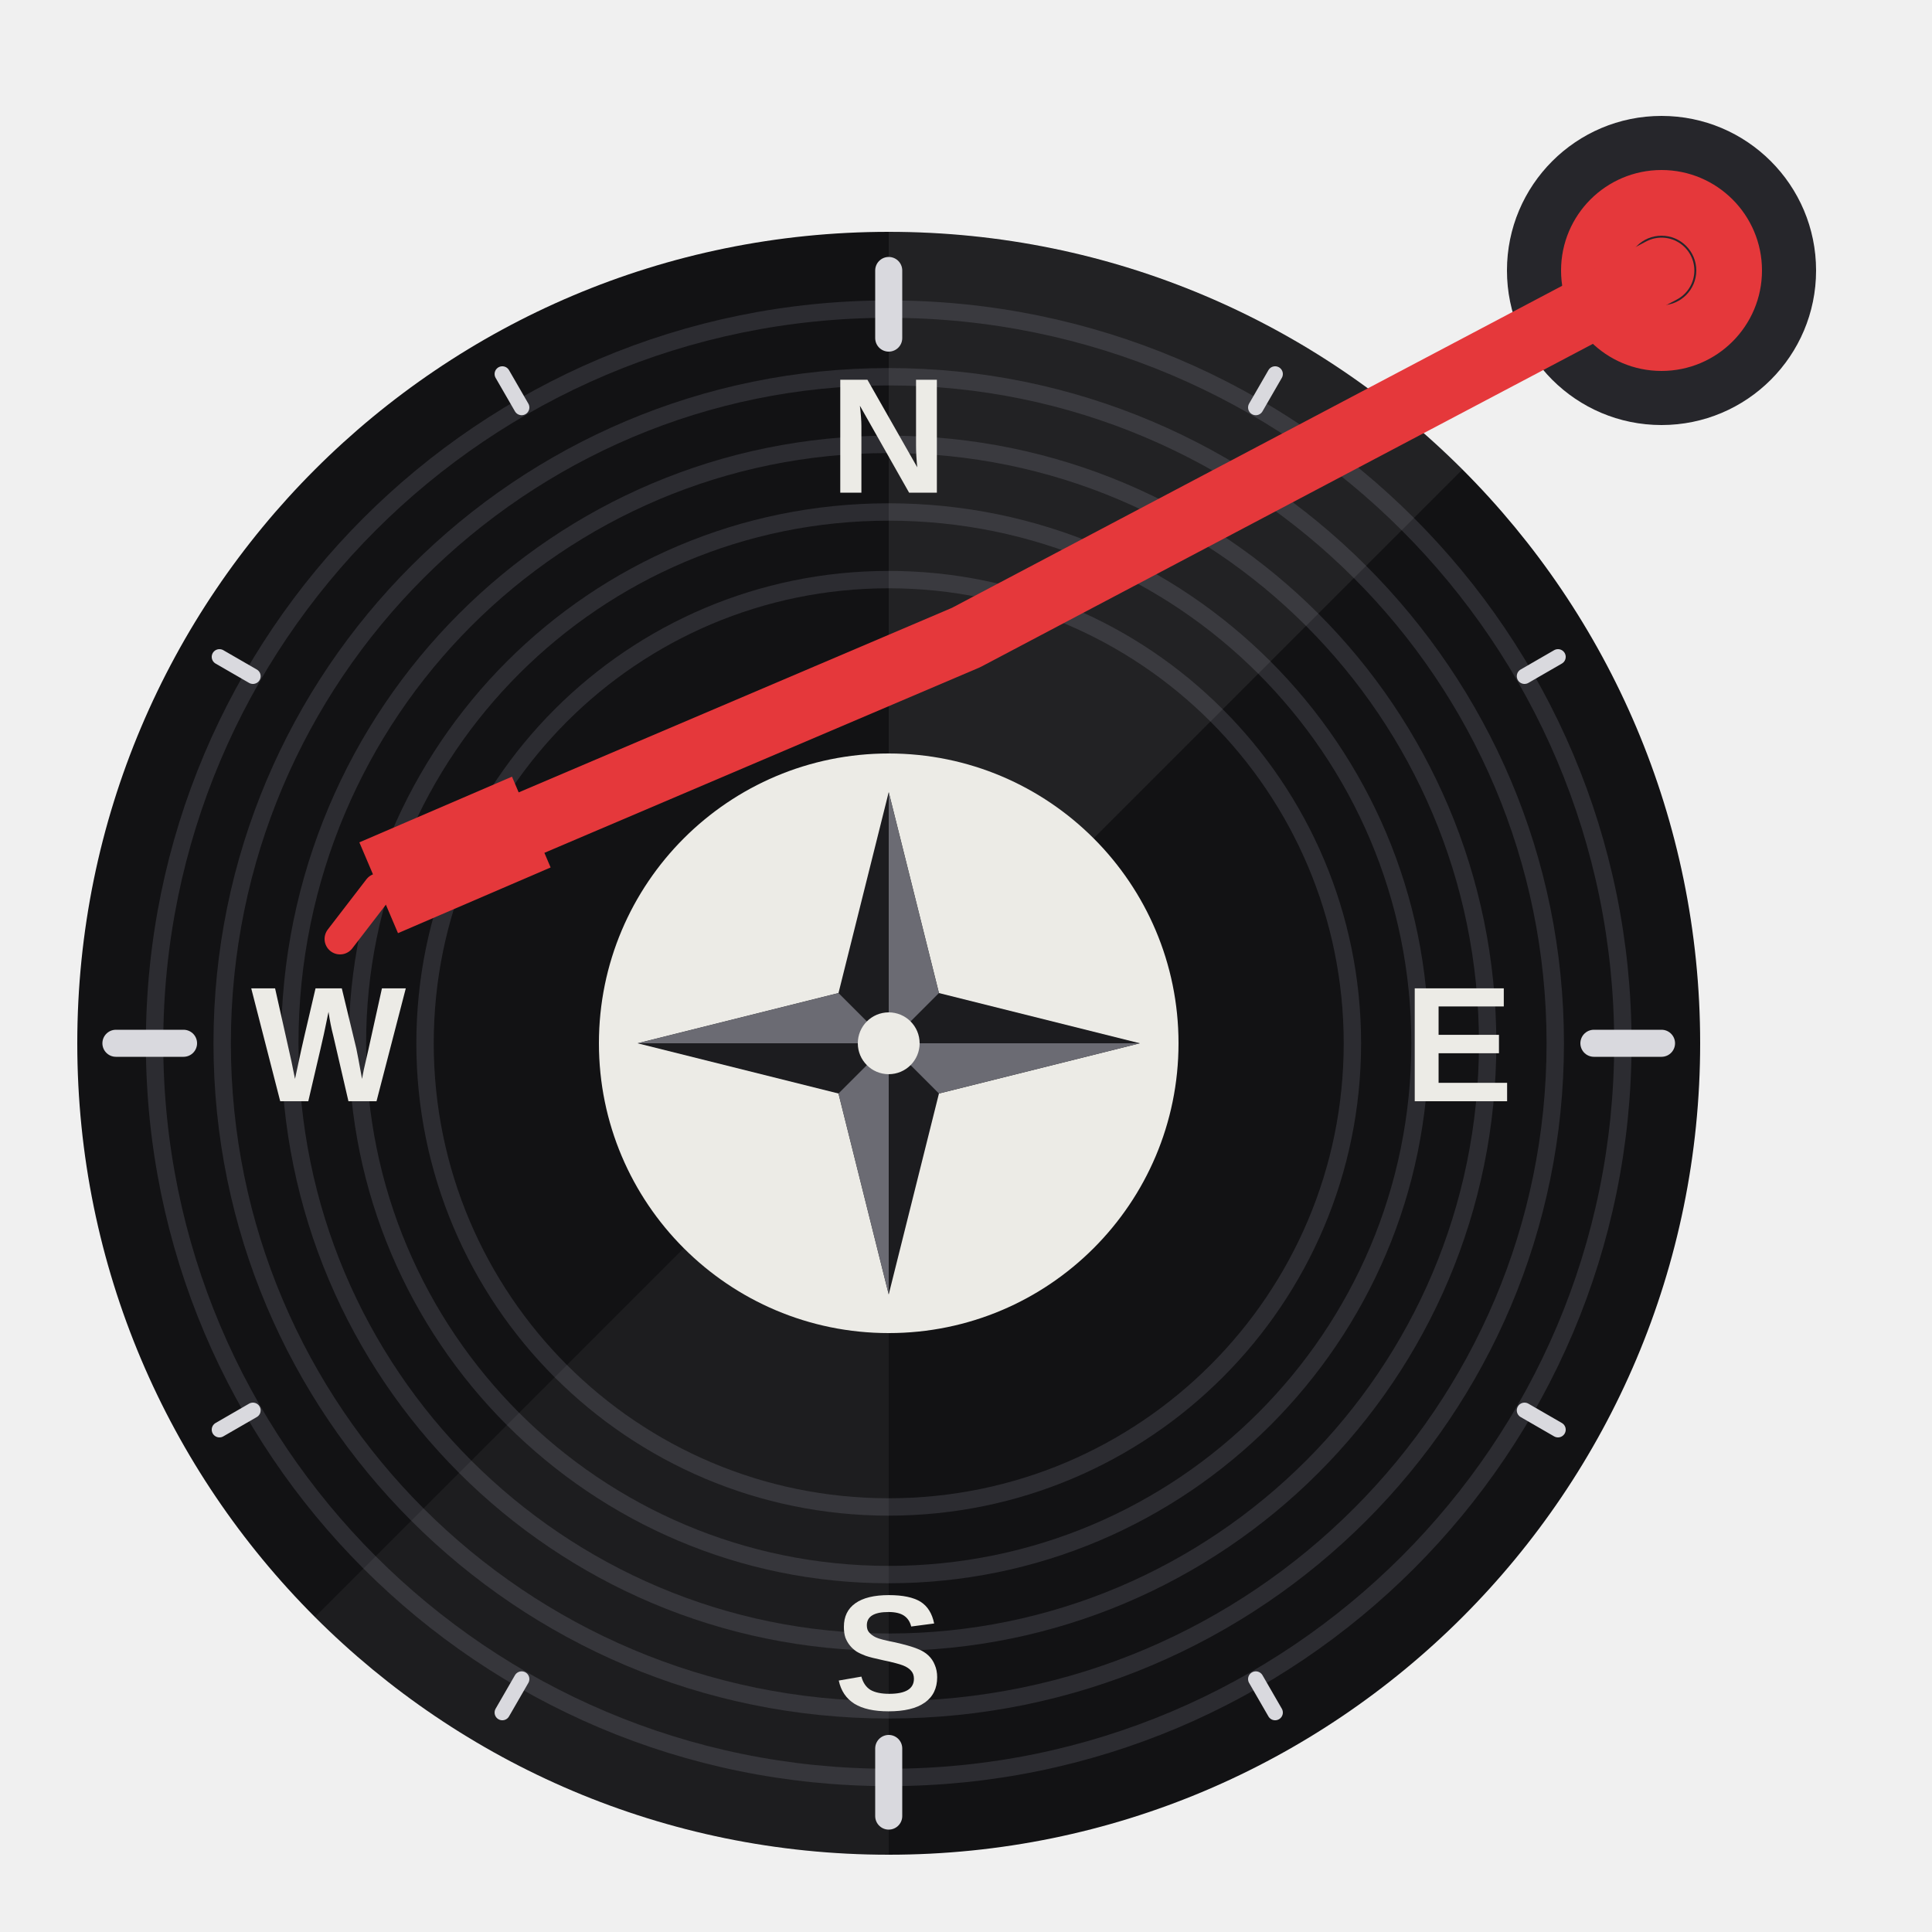
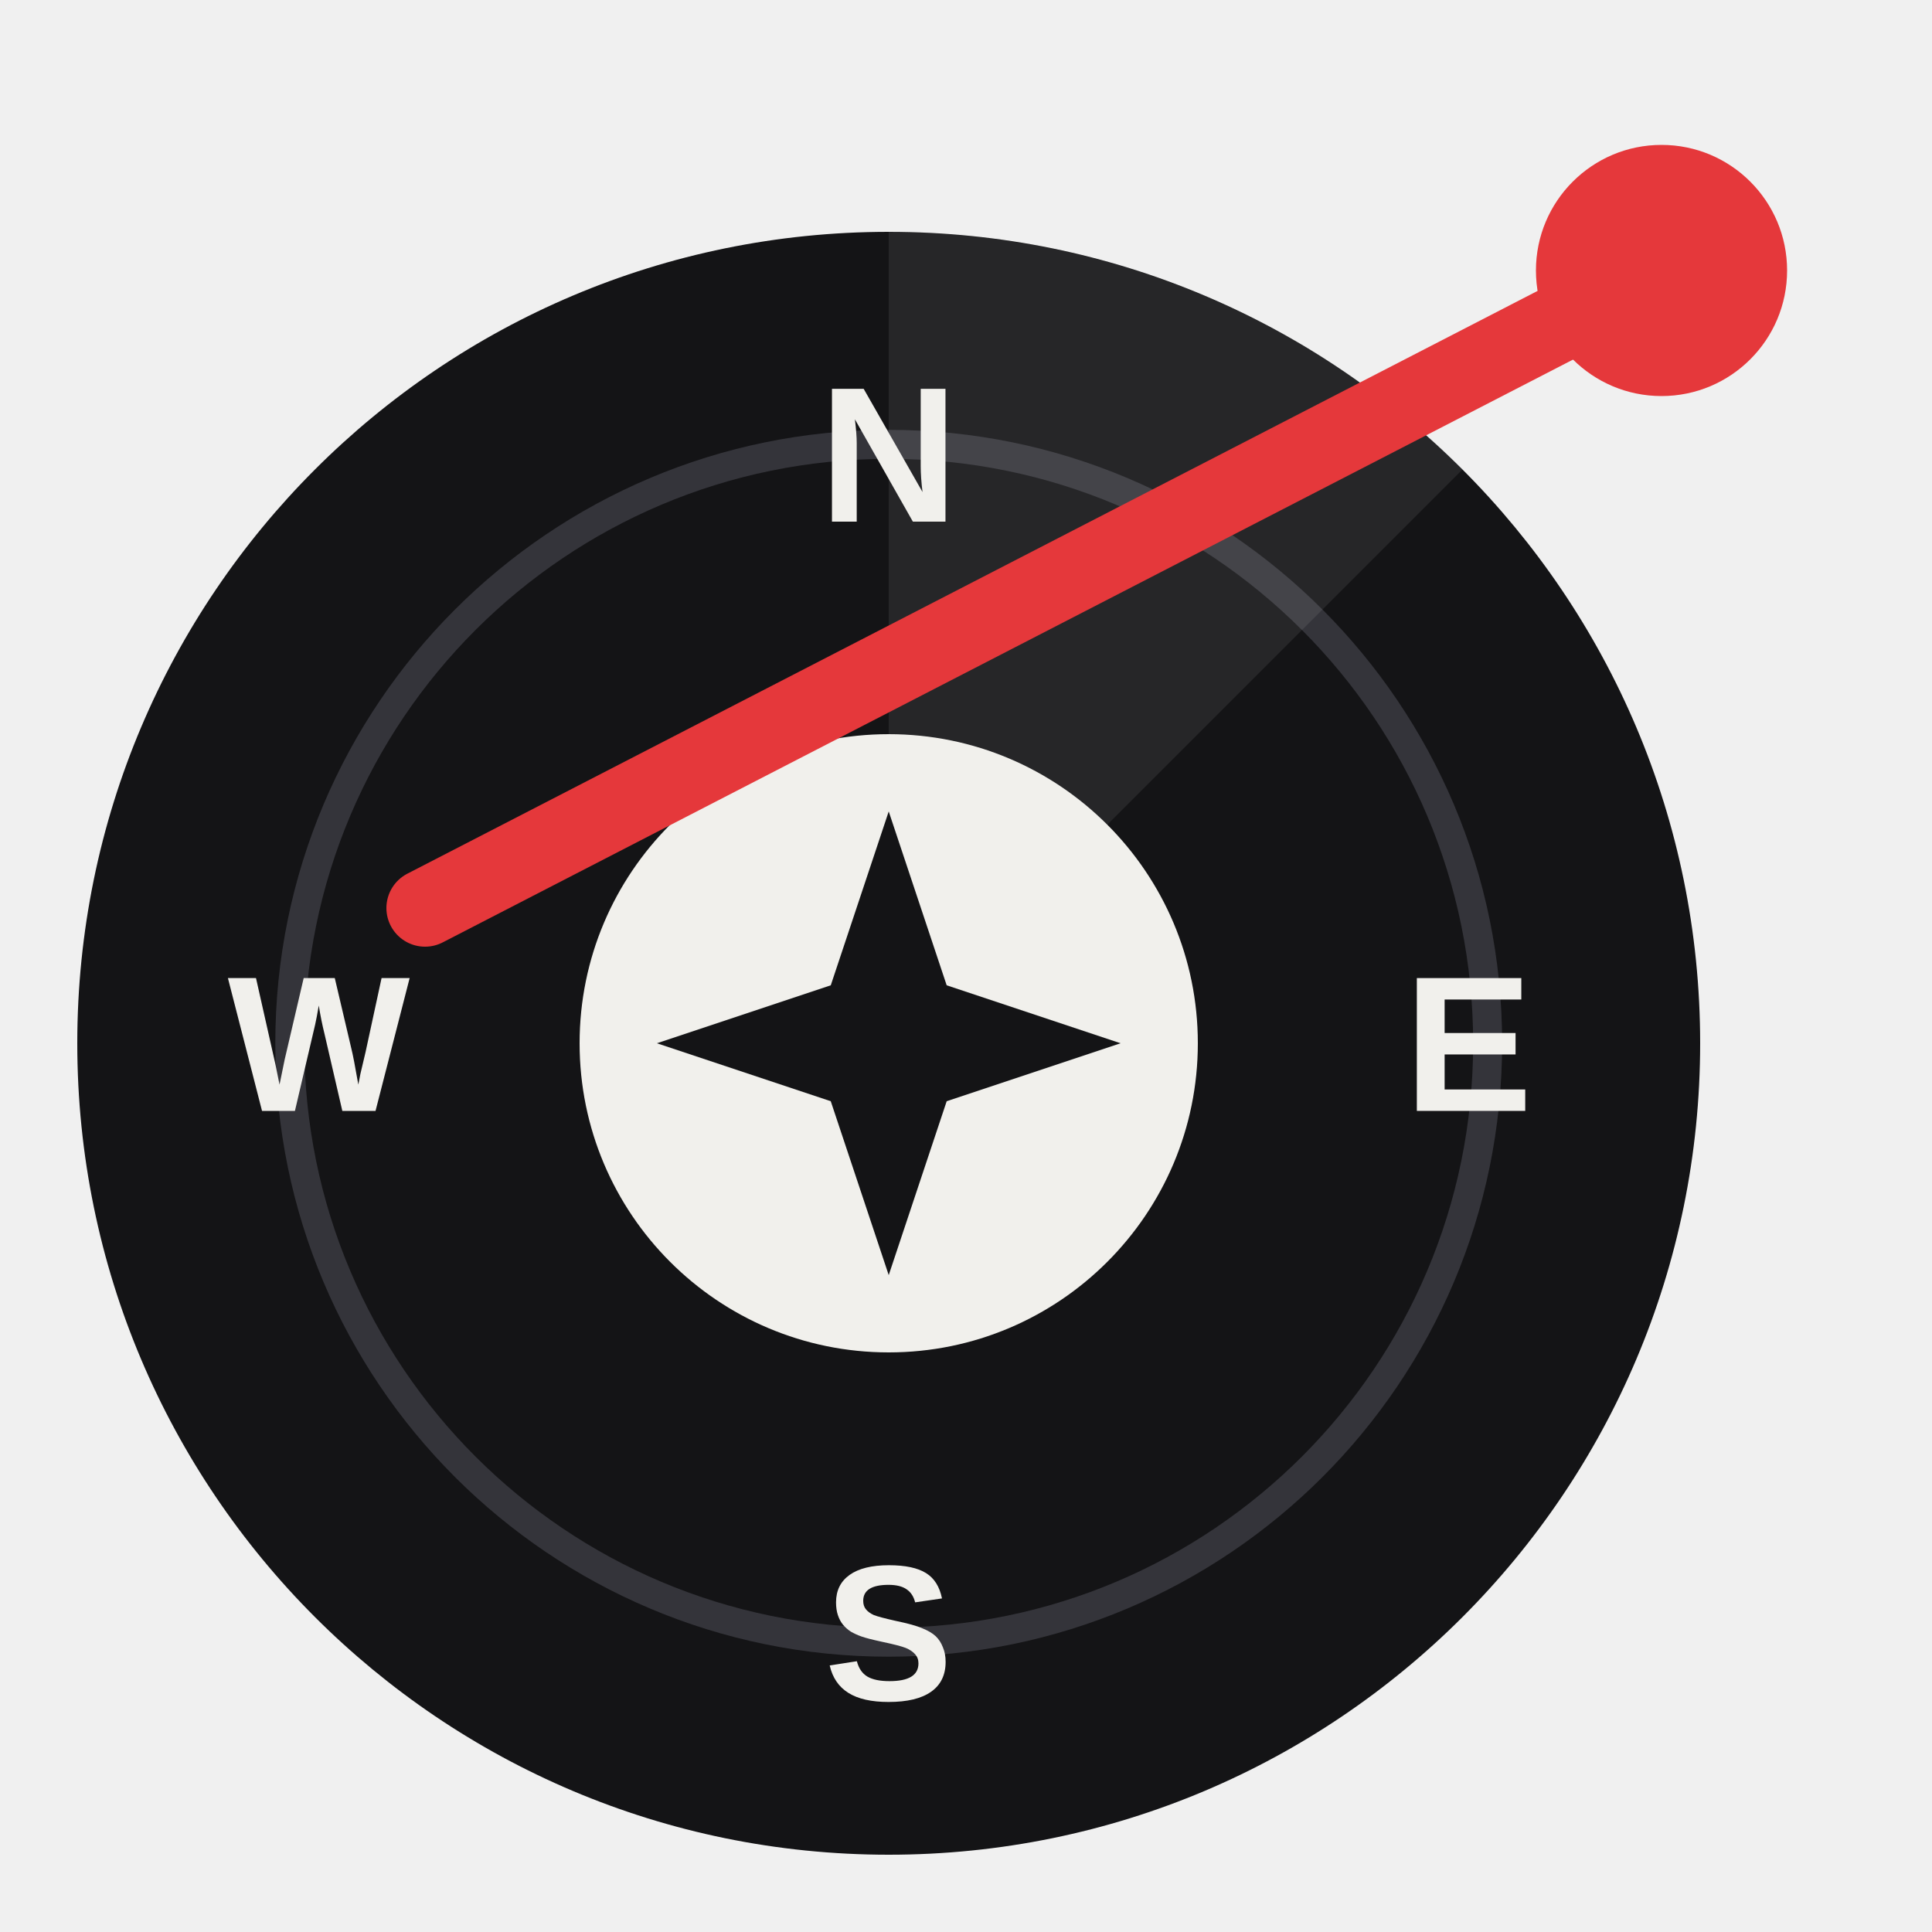
<svg class="logo " width="512" height="512" viewBox="0 0 100 100" aria-hidden="true">
-   <circle cx="46" cy="54" r="42" fill="#121214" />
+   <circle cx="46" cy="54" r="42" fill="#141416" />
  <g class="spin" style="transform-origin:46px 54px">
-     <circle cx="46" cy="54" r="38" fill="none" stroke="#2c2c31" stroke-width=".9" />
-     <circle cx="46" cy="54" r="34.5" fill="none" stroke="#2c2c31" stroke-width=".9" />
-     <circle cx="46" cy="54" r="31" fill="none" stroke="#2c2c31" stroke-width=".9" />
-     <circle cx="46" cy="54" r="27.5" fill="none" stroke="#2c2c31" stroke-width=".9" />
-     <circle cx="46" cy="54" r="24" fill="none" stroke="#2c2c31" stroke-width=".9" />
-     <path d="M46 54 L46 12 A42 42 0 0 1 75.7 24.3 Z" fill="#fff" fill-opacity=".07" />
-     <path d="M46 54 L46 96 A42 42 0 0 1 16.3 83.7 Z" fill="#fff" fill-opacity=".05" />
-     <line x1="46" y1="14" x2="46" y2="17.5" stroke="#d9d9de" stroke-width="1.4" stroke-linecap="round" transform="rotate(0 46 54)" />
-     <line x1="46" y1="14" x2="46" y2="16" stroke="#d9d9de" stroke-width="0.8" stroke-linecap="round" transform="rotate(30 46 54)" />
-     <line x1="46" y1="14" x2="46" y2="16" stroke="#d9d9de" stroke-width="0.8" stroke-linecap="round" transform="rotate(60 46 54)" />
-     <line x1="46" y1="14" x2="46" y2="17.5" stroke="#d9d9de" stroke-width="1.4" stroke-linecap="round" transform="rotate(90 46 54)" />
-     <line x1="46" y1="14" x2="46" y2="16" stroke="#d9d9de" stroke-width="0.8" stroke-linecap="round" transform="rotate(120 46 54)" />
-     <line x1="46" y1="14" x2="46" y2="16" stroke="#d9d9de" stroke-width="0.8" stroke-linecap="round" transform="rotate(150 46 54)" />
-     <line x1="46" y1="14" x2="46" y2="17.5" stroke="#d9d9de" stroke-width="1.4" stroke-linecap="round" transform="rotate(180 46 54)" />
-     <line x1="46" y1="14" x2="46" y2="16" stroke="#d9d9de" stroke-width="0.8" stroke-linecap="round" transform="rotate(210 46 54)" />
-     <line x1="46" y1="14" x2="46" y2="16" stroke="#d9d9de" stroke-width="0.8" stroke-linecap="round" transform="rotate(240 46 54)" />
-     <line x1="46" y1="14" x2="46" y2="17.5" stroke="#d9d9de" stroke-width="1.4" stroke-linecap="round" transform="rotate(270 46 54)" />
-     <line x1="46" y1="14" x2="46" y2="16" stroke="#d9d9de" stroke-width="0.8" stroke-linecap="round" transform="rotate(300 46 54)" />
-     <line x1="46" y1="14" x2="46" y2="16" stroke="#d9d9de" stroke-width="0.8" stroke-linecap="round" transform="rotate(330 46 54)" />
+     <circle cx="46" cy="54" r="31" fill="none" stroke="#34343a" stroke-width="1.5" />
+     <path d="M46 54 L46 12 A42 42 0 0 1 75.7 24.3 Z" fill="#fff" fill-opacity=".08" />
  </g>
-   <circle cx="46" cy="54" r="15" fill="#ecebe6" />
-   <path d="M46 41 L48.6 51.4 L59 54 L48.6 56.6 L46 67 L43.4 56.6 L33 54 L43.4 51.4 Z" fill="#1c1c1f" />
-   <path d="M46 41 L48.6 51.4 L46 54 Z M59 54 L48.6 56.6 L46 54 Z M46 67 L43.4 56.6 L46 54 Z M33 54 L43.4 51.4 L46 54 Z" fill="#6b6b73" />
-   <circle cx="46" cy="54" r="1.6" fill="#ecebe6" />
-   <g font-family="Arial, Helvetica, sans-serif" font-weight="800" font-size="8.5" fill="#ecebe6" text-anchor="middle">
-     <text x="46" y="25.5">N</text>
-     <text x="75.5" y="57">E</text>
-     <text x="46" y="88.5">S</text>
-     <text x="17" y="57">W</text>
+   <circle cx="46" cy="54" r="16" fill="#f1f0ec" />
+   <path d="M46 42 L49 51 L58 54 L49 57 L46 66 L43 57 L34 54 L43 51 Z" fill="#141416" />
+   <g font-family="Arial, Helvetica, sans-serif" font-weight="800" font-size="10" fill="#f1f0ec" text-anchor="middle">
+     <text x="46" y="27">N</text>
+     <text x="76" y="57.5">E</text>
+     <text x="46" y="88">S</text>
+     <text x="16.5" y="57.5">W</text>
  </g>
-   <circle cx="86" cy="14" r="8" fill="#26262b" />
-   <circle cx="86" cy="14" r="5.2" fill="#e5383b" />
-   <circle cx="86" cy="14" r="1.8" fill="#26262b" />
-   <path d="M86 14 L50 33 L23 44.5" fill="none" stroke="#e5383b" stroke-width="3.4" stroke-linecap="round" stroke-linejoin="round" />
-   <path d="M26.5 40.2 L18.6 43.6 L20.6 48.3 L28.5 44.9 Z" fill="#e5383b" />
-   <line x1="19.6" y1="46" x2="17.6" y2="48.6" stroke="#e5383b" stroke-width="1.6" stroke-linecap="round" />
+   <circle cx="86" cy="14" r="6.5" fill="#e5383b" />
+   <path d="M86 14 L22 47" stroke="#e5383b" stroke-width="4" stroke-linecap="round" />
</svg>
